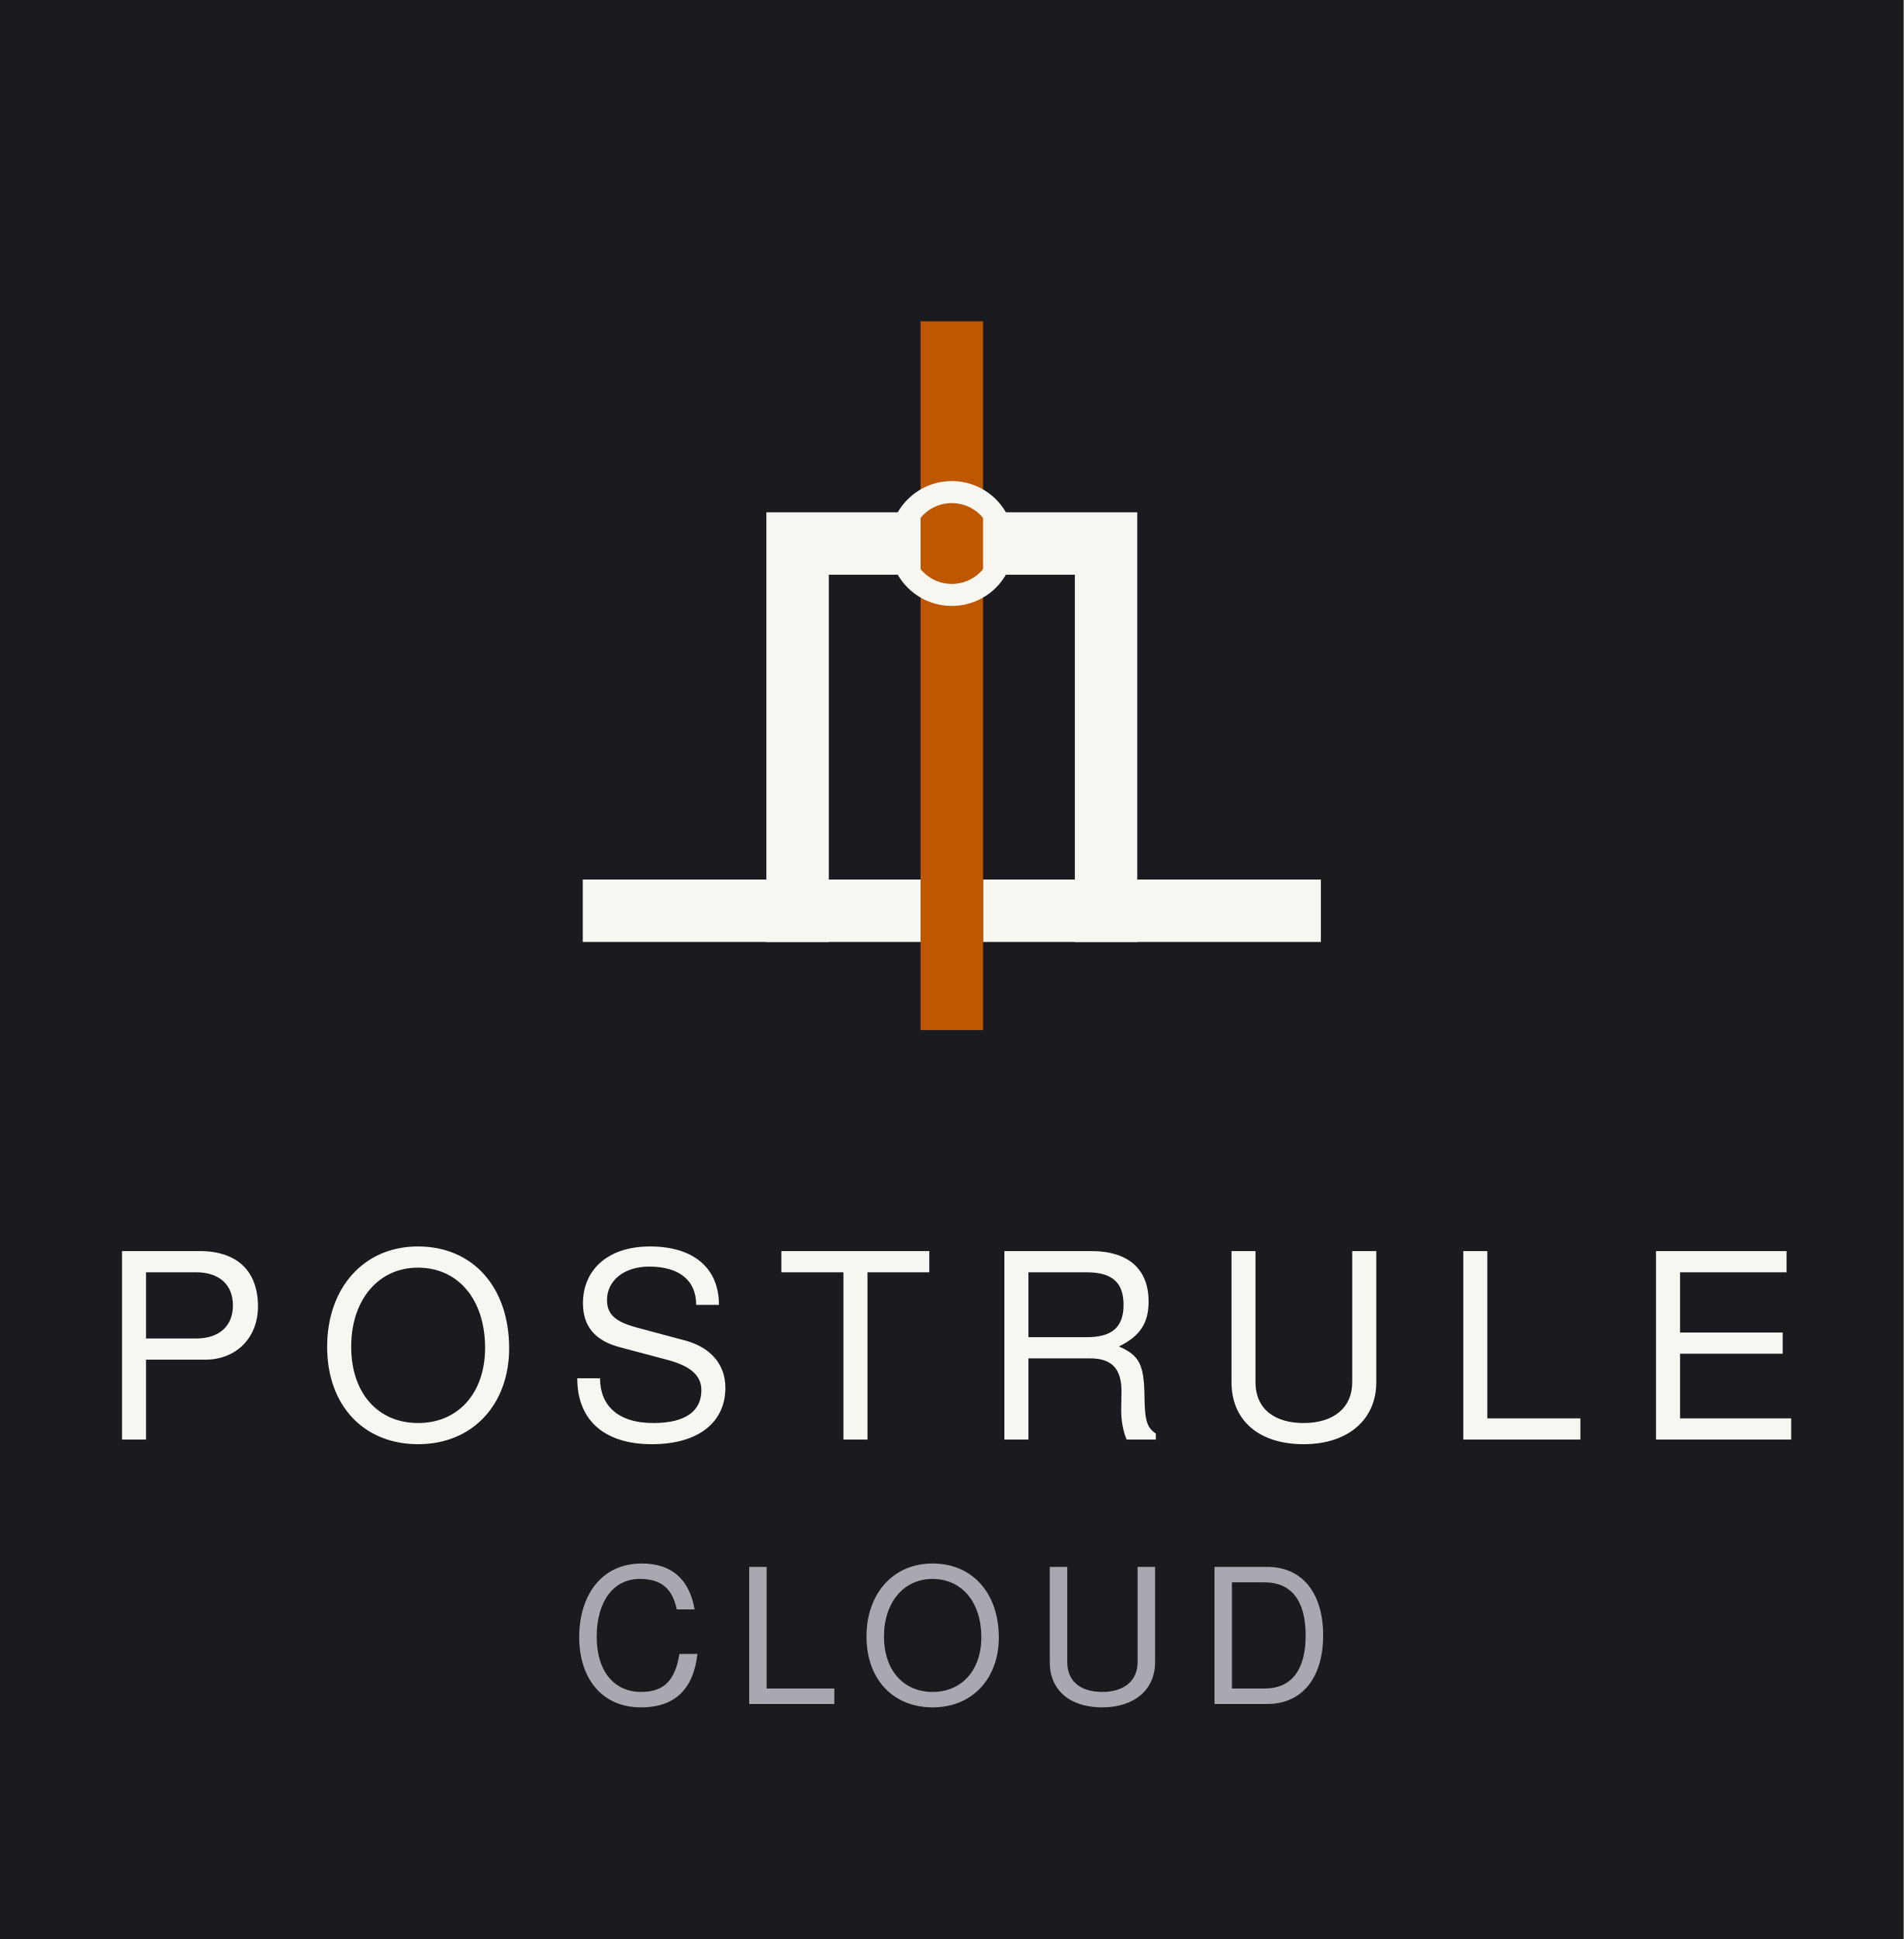
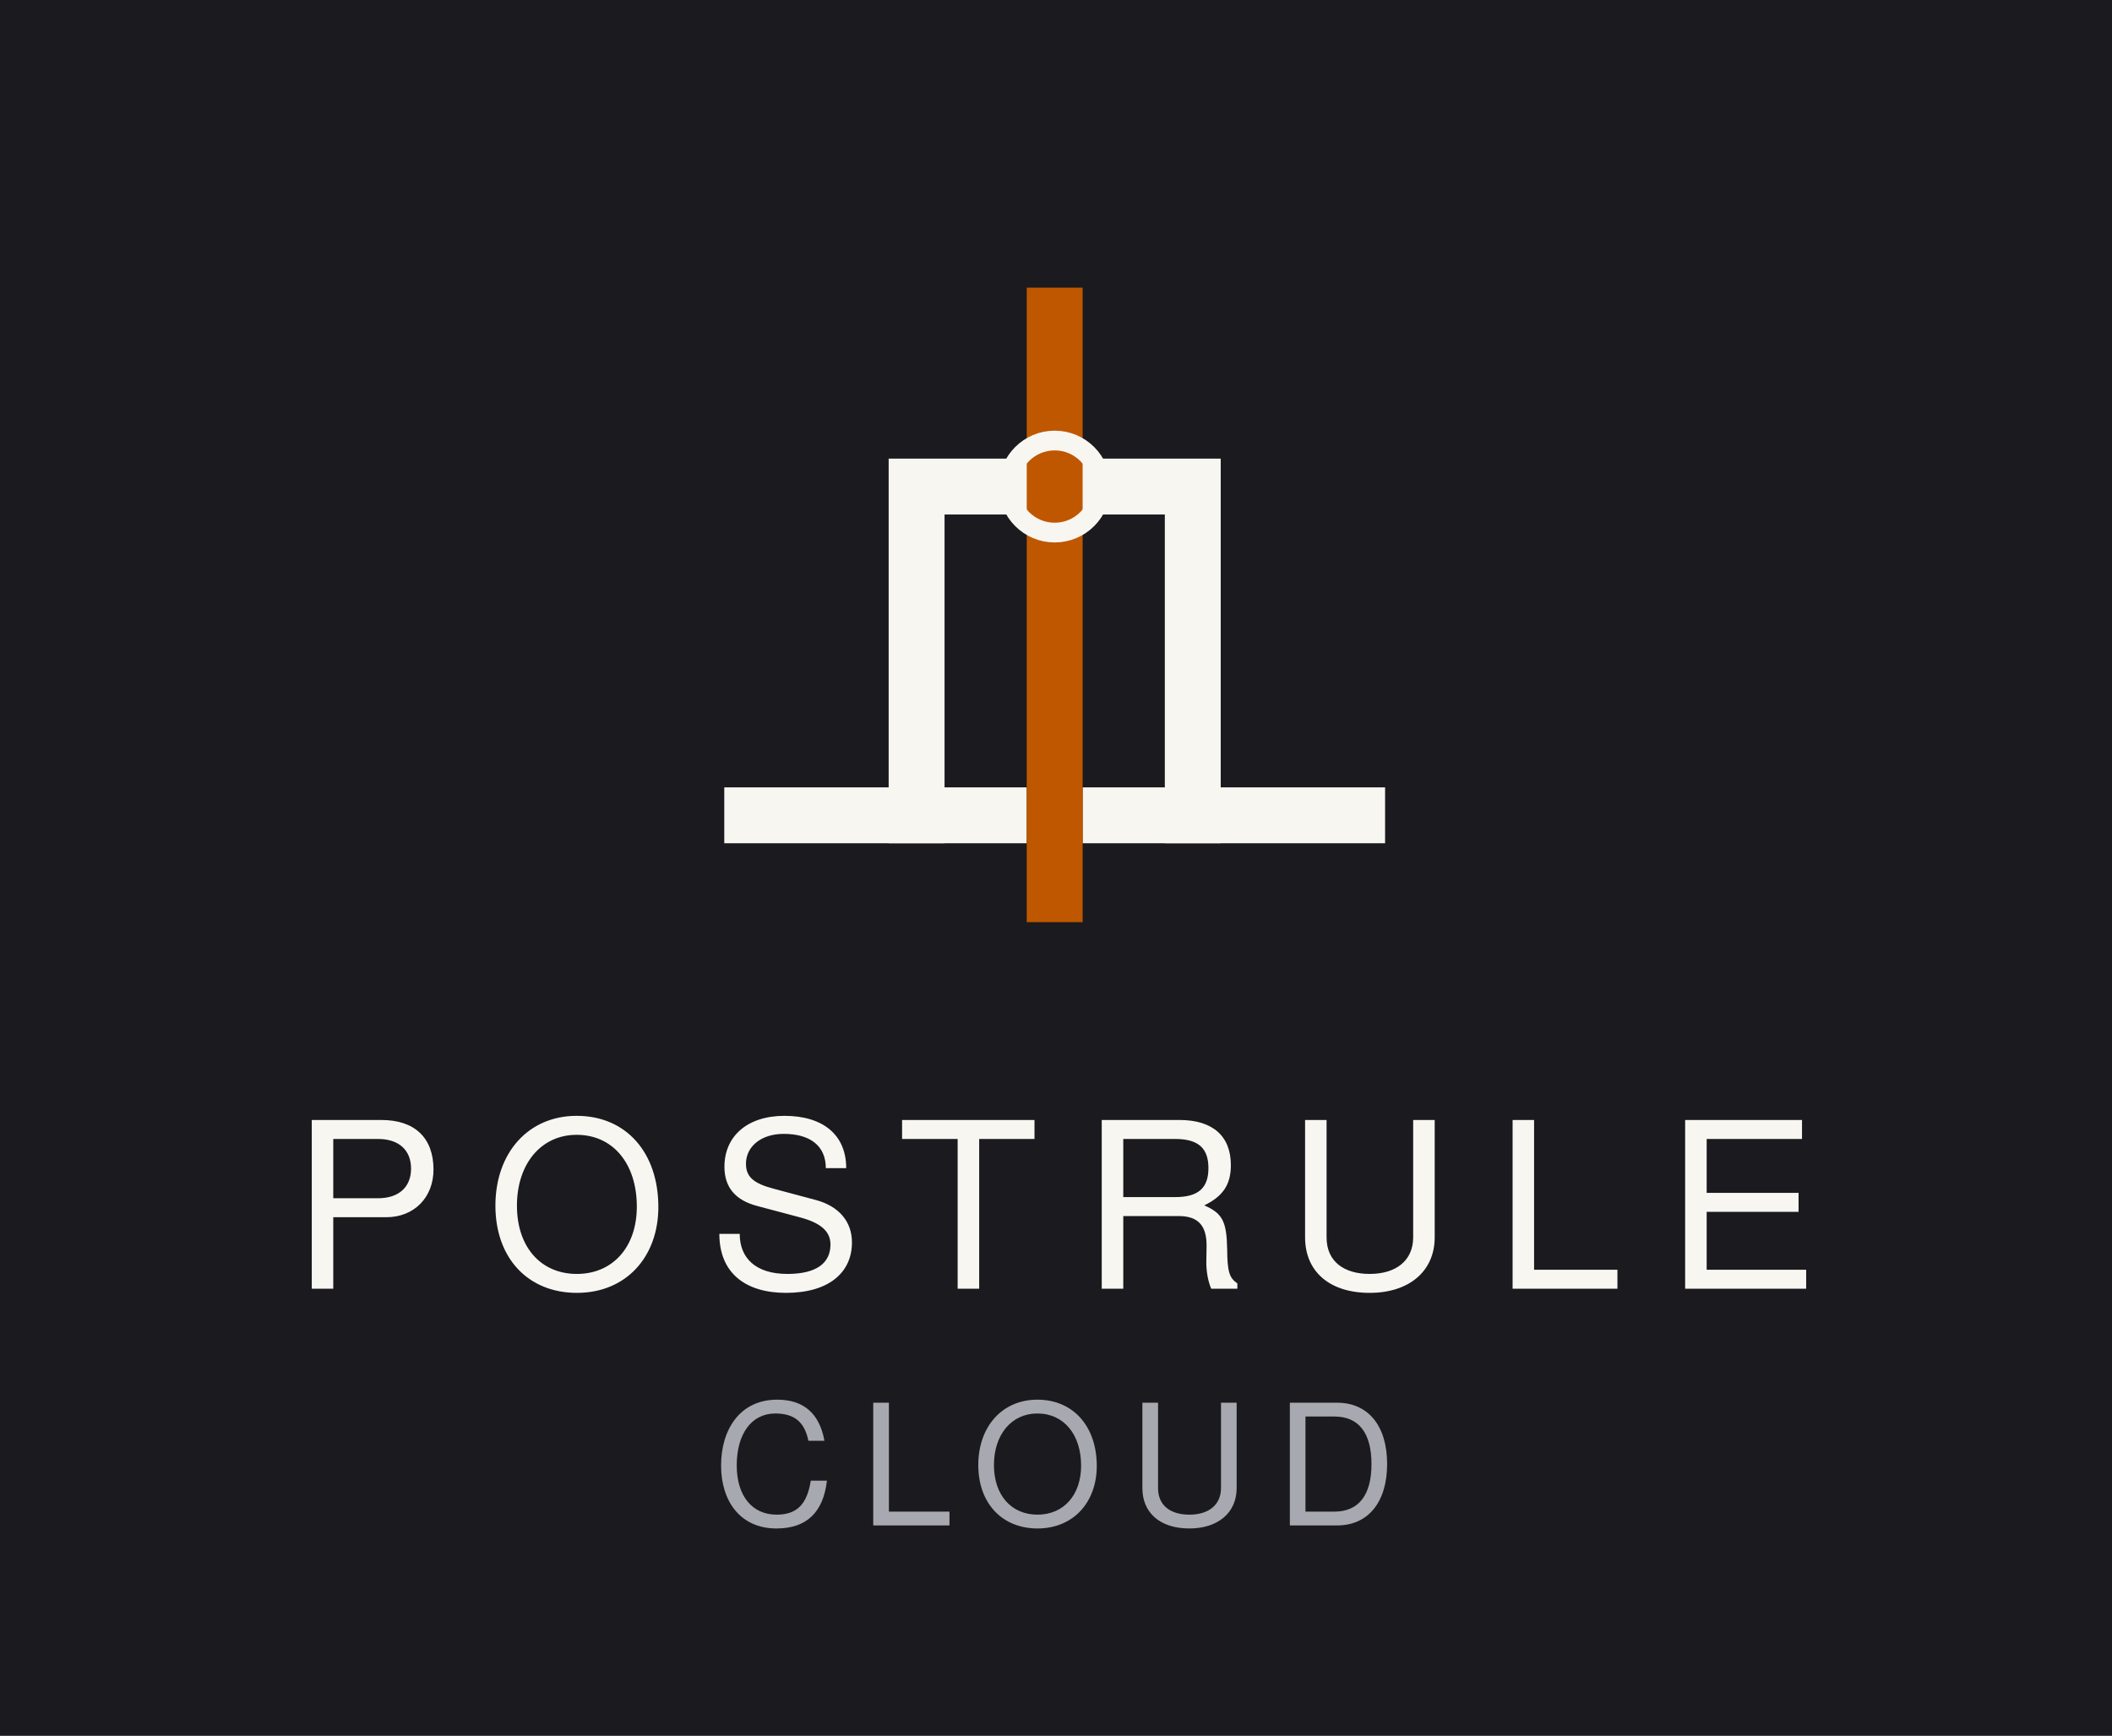
- <svg xmlns="http://www.w3.org/2000/svg" viewBox="0 0 648 660">
-   <rect width="648" height="660" fill="#1a1a1f" />
-   <g transform="translate(164, 60) scale(0.625)">
+ <svg xmlns="http://www.w3.org/2000/svg" viewBox="0 0 803 660">
+   <rect width="803" height="660" fill="#1a1a1f" />
+   <g transform="translate(241, 60) scale(0.625)">
    <line x1="72" y1="400" x2="222" y2="400" stroke="#f8f6f1" stroke-width="34" stroke-linecap="square" />
    <line x1="290" y1="400" x2="440" y2="400" stroke="#f8f6f1" stroke-width="34" stroke-linecap="square" />
    <polyline points="172,400 172,200 340,200 340,400" fill="none" stroke="#f8f6f1" stroke-width="34" stroke-linecap="square" stroke-linejoin="miter" />
    <line x1="256" y1="448" x2="256" y2="96" stroke="#BF5700" stroke-width="34" stroke-linecap="square" />
    <circle cx="256" cy="200" r="28" fill="none" stroke="#f8f6f1" stroke-width="12" />
  </g>
-   <text x="324" y="490" font-family="'Space Grotesk', 'Neue Haas Grotesk Display', 'Helvetica Neue', system-ui, sans-serif" font-weight="500" font-size="88" letter-spacing="15.8" text-anchor="middle" fill="#f8f6f1">POSTRULE</text>
-   <text x="324" y="580" font-family="'Space Grotesk', 'Neue Haas Grotesk Display', 'Helvetica Neue', system-ui, sans-serif" font-weight="400" font-size="64" letter-spacing="9.6" text-anchor="middle" fill="#a8a8b0">CLOUD</text>
+   <text x="401" y="490" font-family="'Space Grotesk', 'Neue Haas Grotesk Display', 'Helvetica Neue', system-ui, sans-serif" font-weight="500" font-size="88" letter-spacing="15.8" text-anchor="middle" fill="#f8f6f1">POSTRULE</text>
+   <text x="401" y="580" font-family="'Space Grotesk', 'Neue Haas Grotesk Display', 'Helvetica Neue', system-ui, sans-serif" font-weight="400" font-size="64" letter-spacing="9.6" text-anchor="middle" fill="#a8a8b0">CLOUD</text>
</svg>
